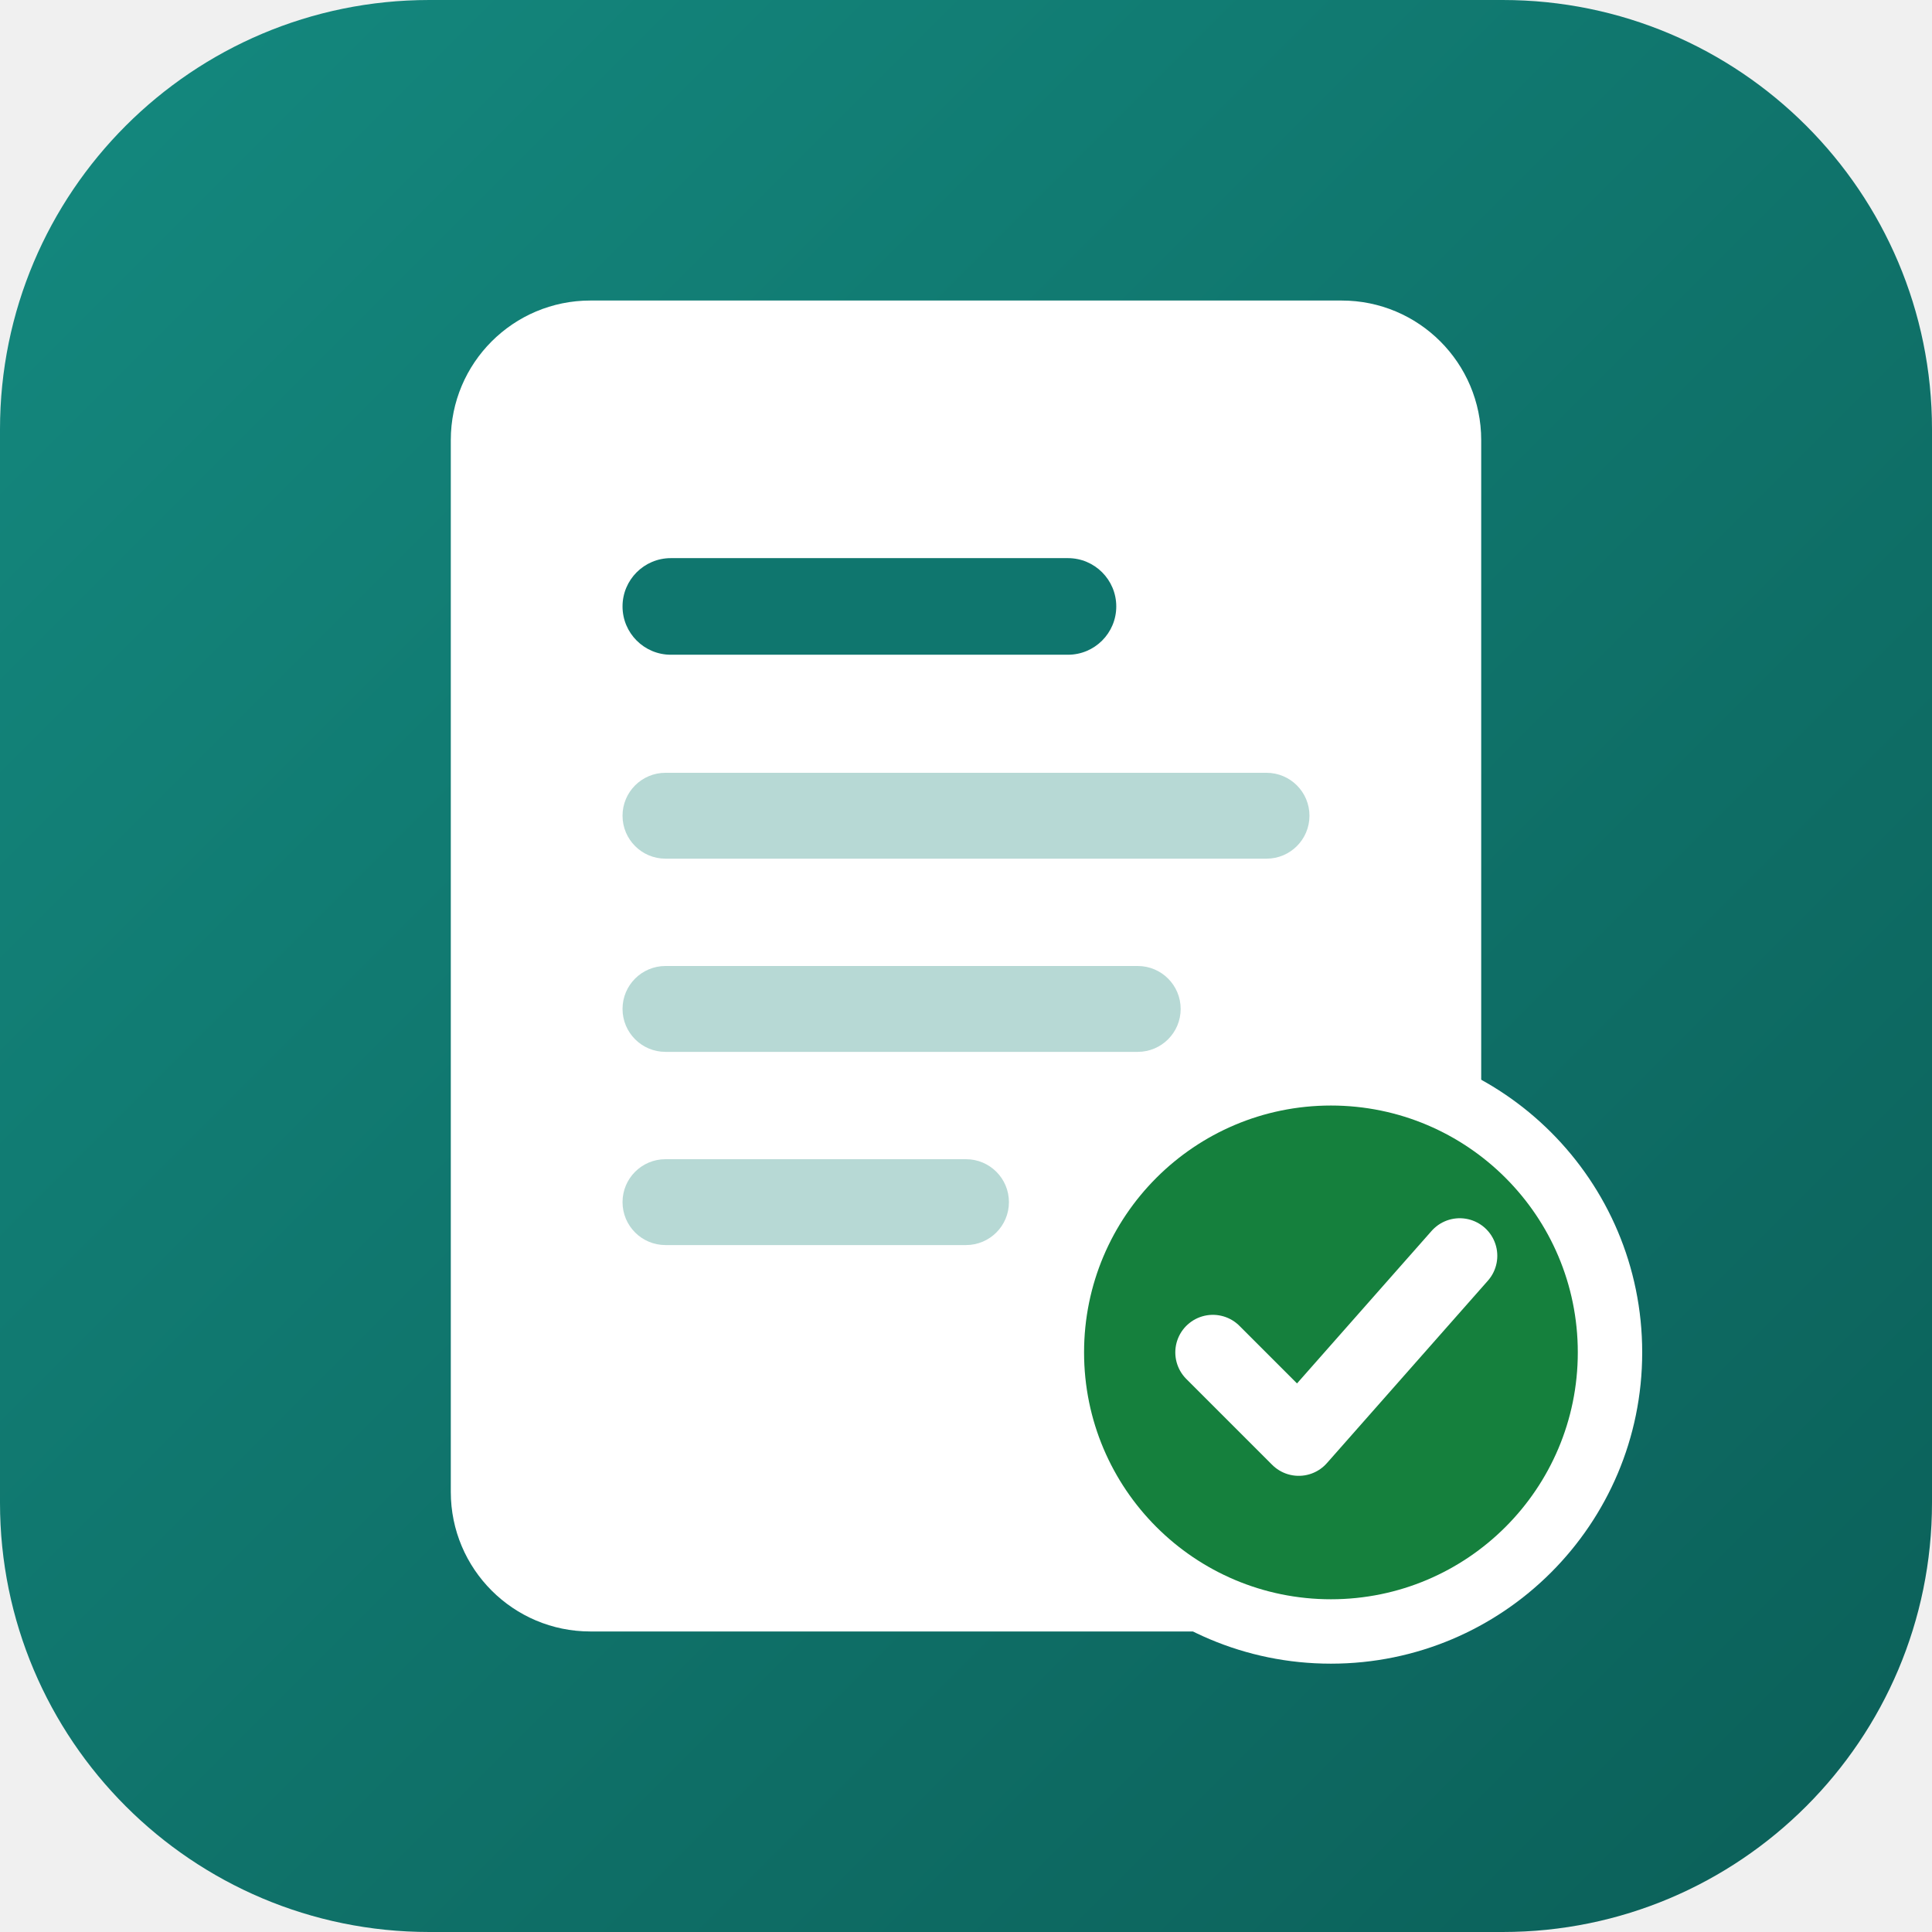
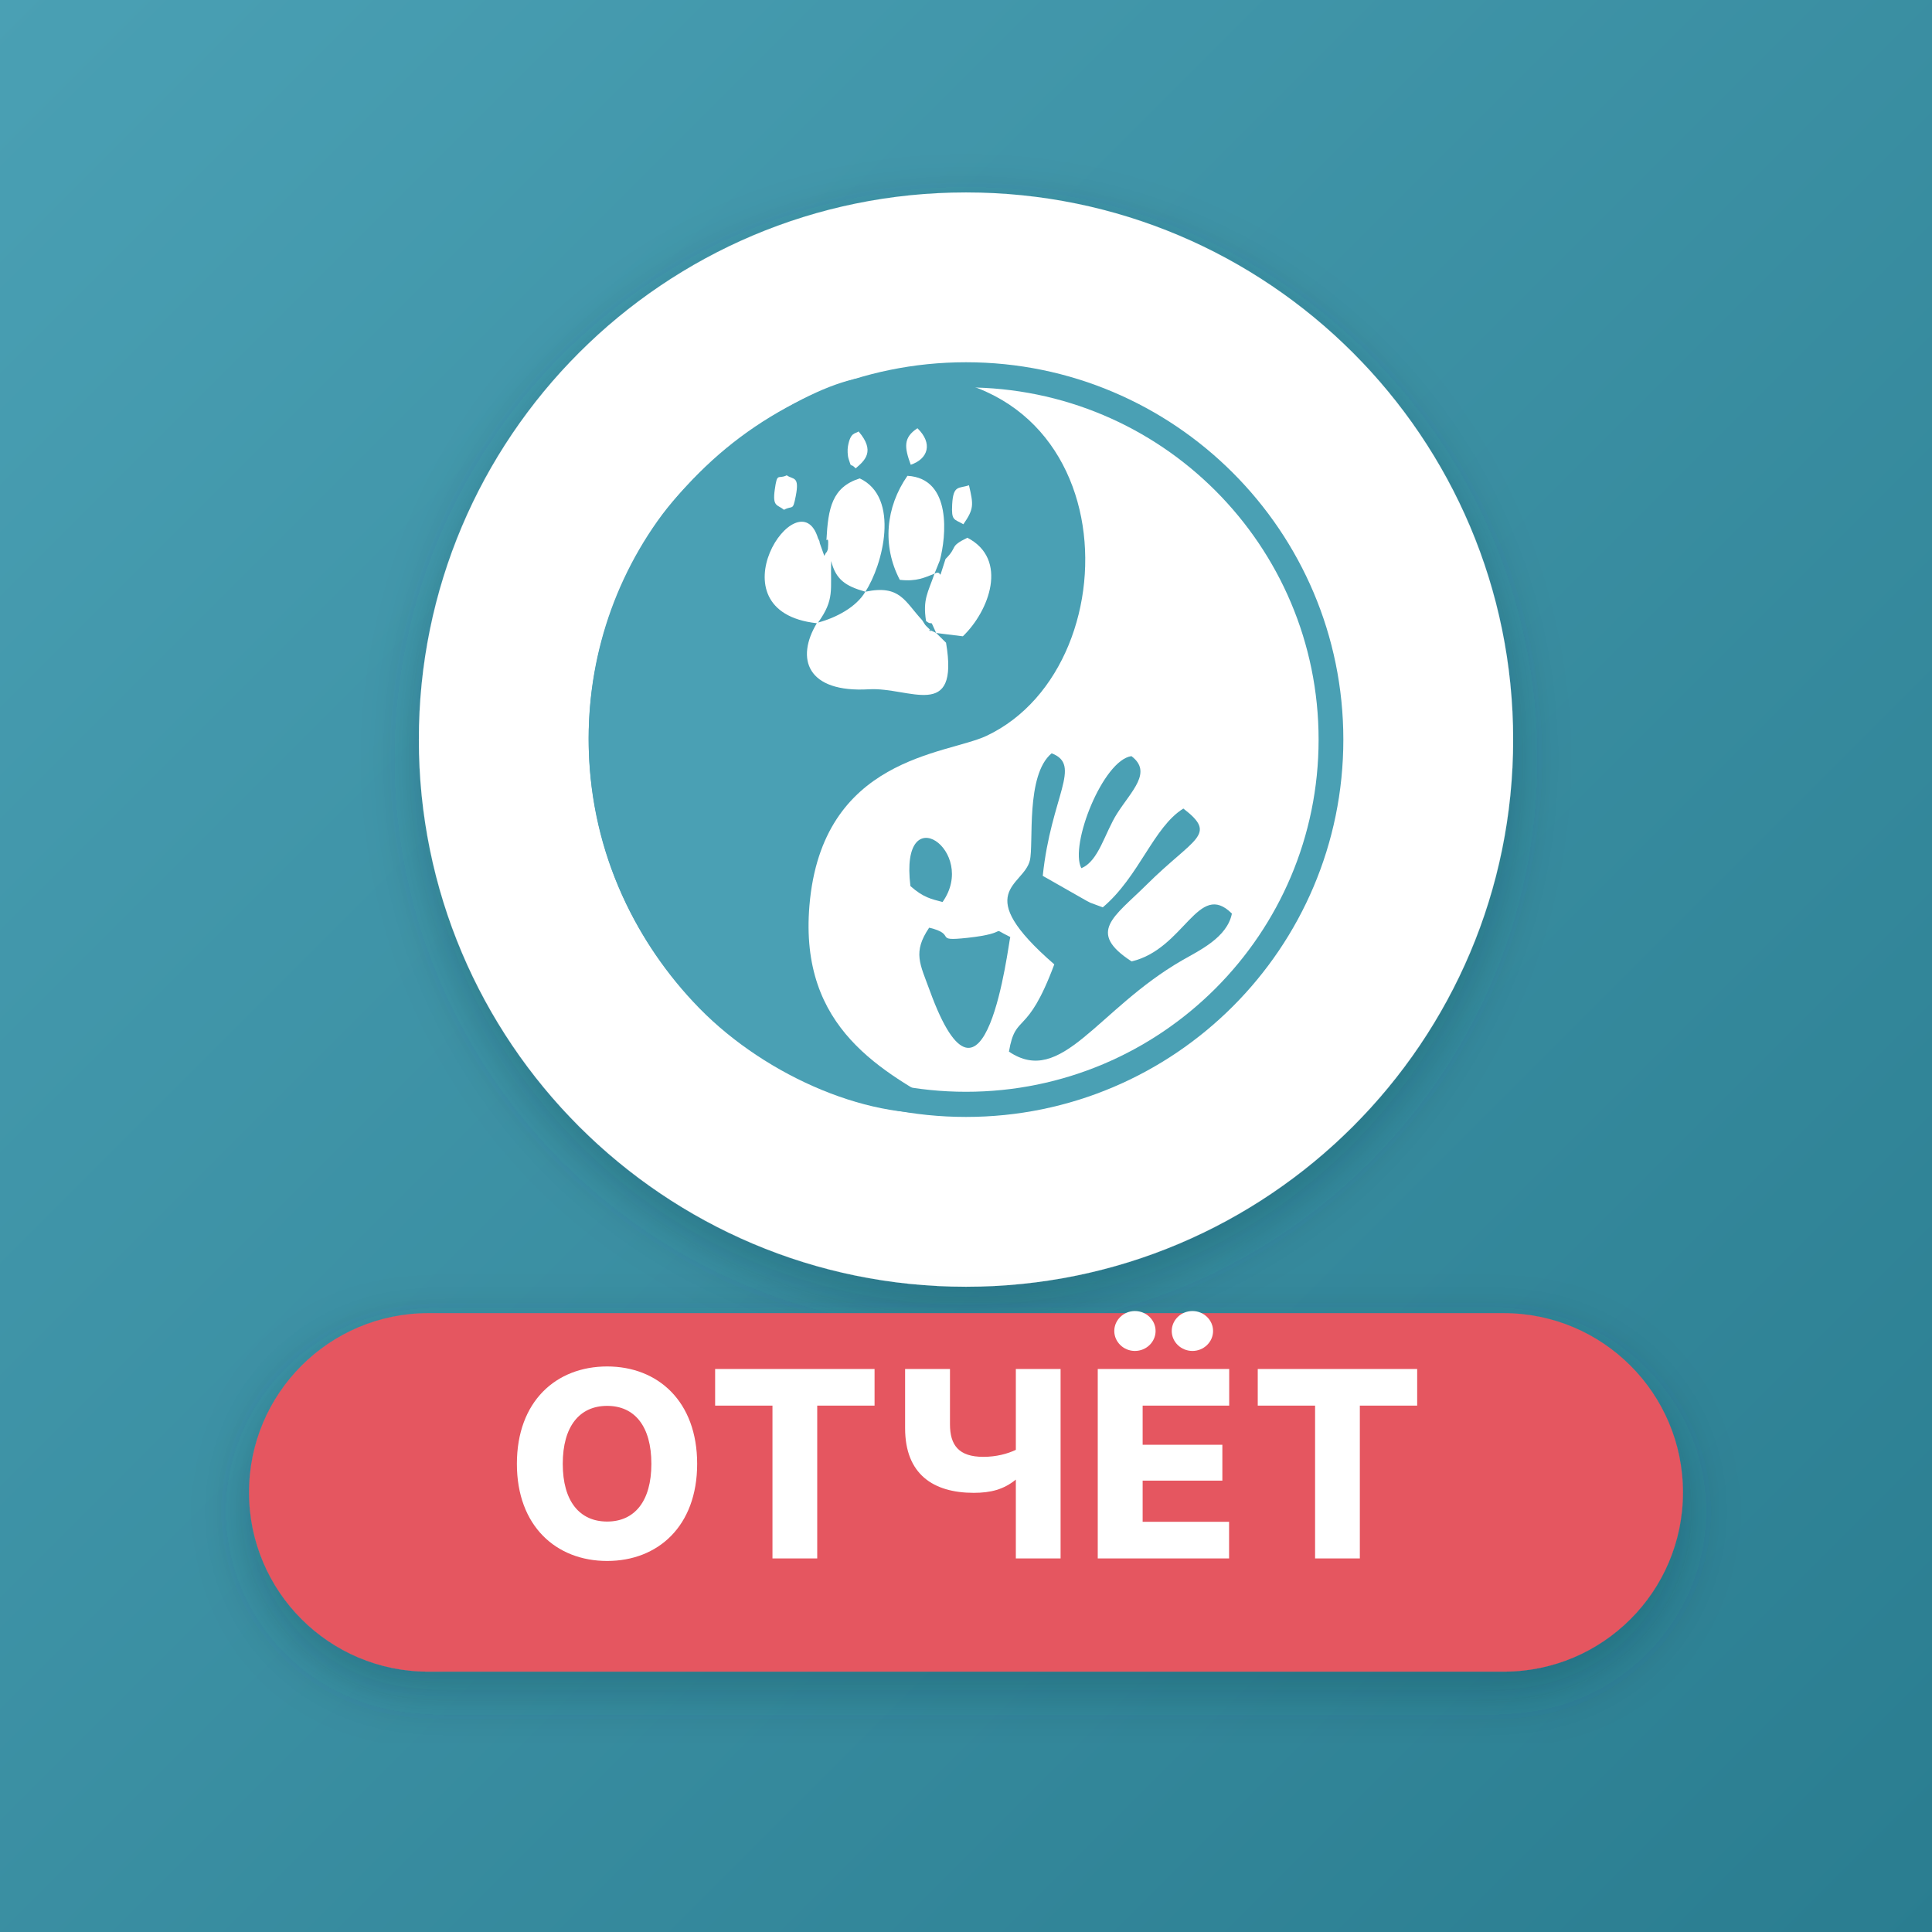
- <svg xmlns="http://www.w3.org/2000/svg" viewBox="0 0 180 180">
+ <svg xmlns="http://www.w3.org/2000/svg" width="1024" height="1024" viewBox="0 0 1024 1024">
  <defs>
    <linearGradient id="g" x1="0" y1="0" x2="1" y2="1">
-       <stop offset="0" stop-color="#14897f" />
-       <stop offset="1" stop-color="#0b5f58" />
+       <stop offset="0" stop-color="#4AA0B4" />
+       <stop offset="1" stop-color="#2A7D90" />
    </linearGradient>
+     <filter id="s" x="-20%" y="-20%" width="140%" height="140%">
+       <feDropShadow dx="0" dy="10" stdDeviation="14" flood-color="#0b3a46" flood-opacity=".28" />
+     </filter>
  </defs>
-   <rect width="180" height="180" rx="40" fill="url(#g)" />
-   <g transform="translate(0.0 0.0) scale(1.0)">
-     <rect x="42" y="28" width="96" height="124" rx="13" fill="#fff" />
-     <rect x="58" y="52" width="46" height="9" rx="4.5" fill="#0f766e" />
-     <rect x="58" y="72" width="64" height="8" rx="4" fill="#b7d9d5" />
-     <rect x="58" y="90" width="52" height="8" rx="4" fill="#b7d9d5" />
-     <rect x="58" y="108" width="36" height="8" rx="4" fill="#b7d9d5" />
-     <circle cx="124" cy="126" r="29" fill="#fff" />
-     <circle cx="124" cy="126" r="23" fill="#15803d" />
-     <path d="M113 126l8 8 15-17" fill="none" stroke="#fff" stroke-width="7" stroke-linecap="round" stroke-linejoin="round" />
+   <rect width="1024" height="1024" fill="url(#g)" />
+   <circle cx="512" cy="392" r="290" fill="#fff" filter="url(#s)" />
+   <g transform="translate(312,192) scale(3.333333)">
+     <path fill-rule="evenodd" clip-rule="evenodd" d="M60 120C93.137 120 120 93.137 120 60C120 26.863 93.137 0 60 0C26.863 0 0 26.863 0 60C0 93.137 26.863 120 60 120ZM116.066 60C116.066 90.866 91.026 116 60 116C28.974 116 3.934 90.866 3.934 60C3.934 29.134 28.974 4 60 4C91.026 4 116.066 29.134 116.066 60Z" fill="#4AA0B4" />
+     <path fill-rule="evenodd" clip-rule="evenodd" d="M57.995 119.109C46.639 112.835 33.467 105.975 35.104 86.404C37.084 62.738 56.889 62.401 63.242 59.413C87.51 47.994 85.597 -2.813 43.978 2.368C35 3.485 18.964 13.915 10.938 25.254C-5.751 48.831 -3.195 81.453 17.598 102.713C28.36 113.718 45.419 120.937 57.995 119.109Z" fill="#4AA0B4" />
+     <path fill-rule="evenodd" clip-rule="evenodd" d="M81.751 86.672L79.773 85.943C79.57 85.841 79.365 85.731 79.144 85.615L72.204 81.666C73.534 68.975 78.508 64.053 73.619 62.18C69.437 65.654 70.806 76.621 70.148 79.243C69.118 83.338 60.679 84.142 74.039 95.742C69.659 107.489 67.918 103.281 66.828 109.613C75.196 115.275 80.85 102.897 94.345 95.112C97.088 93.53 101.521 91.487 102.28 87.666C96.909 82.304 94.768 93.29 86.33 95.27C79.168 90.609 83.531 88.219 88.688 83.104C96.314 75.535 100.073 75.2 94.562 70.965C89.806 73.909 87.548 81.772 81.751 86.672Z" fill="#4AA0B4" />
+     <path fill-rule="evenodd" clip-rule="evenodd" d="M54.144 89.906C51.483 93.839 52.699 95.677 54.237 99.905C63.051 124.132 66.715 92.515 67.039 91.391C63.42 89.639 67.522 90.736 60.174 91.528C54.636 92.124 58.693 90.992 54.144 89.906Z" fill="#4AA0B4" />
+     <path fill-rule="evenodd" clip-rule="evenodd" d="M86.305 62.631C81.803 63.249 76.42 76.766 78.337 80.446C81.098 79.347 82.065 74.821 84.037 71.735C86.333 68.142 89.679 65.175 86.305 62.631Z" fill="#4AA0B4" />
+     <path fill-rule="evenodd" clip-rule="evenodd" d="M56.271 85.826C61.975 77.771 49.386 68.873 51.162 83.29C53.227 85.125 54.481 85.347 56.271 85.826Z" fill="#4AA0B4" />
+     <path fill-rule="evenodd" clip-rule="evenodd" d="M43.995 36.486C42.551 38.964 39.267 40.652 36.477 41.391C39.148 37.676 38.416 36.21 38.561 31.603C39.3 34.523 40.777 35.576 43.995 36.486ZM37.811 28.247C37.887 28.444 38.204 27.471 38.043 29.688C38.037 29.788 37.805 30.351 37.809 30.23C37.812 30.097 37.58 30.603 37.471 30.791L36.75 28.768C36.724 28.366 36.584 28.25 36.475 28.002C33.455 17.963 19.11 39.608 36.279 41.498C32.898 47.111 34.673 52.584 44.57 52C50.995 51.622 58.96 57.184 56.826 44.596L55.252 43.045C52.861 41.847 55.134 43.363 54.197 42.451C53.264 41.541 53.683 41.99 53.03 41.012C50.257 38.032 49.536 35.33 43.995 36.487C46.749 32.303 49.586 21.516 43.106 18.469C38.693 19.855 38.073 23.225 37.811 28.247Z" fill="white" />
+     <path fill-rule="evenodd" clip-rule="evenodd" d="M54.99 33.619L55.841 31.498C56.834 27.827 57.83 18.456 50.688 18.059C47.218 23.041 46.652 29.215 49.476 34.597C52.174 34.903 53.439 34.216 54.99 33.619Z" fill="white" />
+     <path fill-rule="evenodd" clip-rule="evenodd" d="M56.743 31.287C55.315 35.623 56.494 32.812 54.991 33.615C53.954 36.636 53.106 37.676 53.646 41.147C54.924 42.145 54.079 40.419 55.254 43.049L59.497 43.575C63.691 39.563 66.792 31.309 60.215 27.902C57.211 29.395 58.812 29.237 56.743 31.287Z" fill="white" />
+     <path fill-rule="evenodd" clip-rule="evenodd" d="M31.062 23.461C32.451 22.692 32.445 23.759 32.929 21.288C33.569 18.025 32.511 18.712 31.497 17.977C30.105 18.678 29.993 17.387 29.59 20.281C29.207 23.023 30.015 22.603 31.062 23.461Z" fill="white" />
+     <path fill-rule="evenodd" clip-rule="evenodd" d="M59.583 25.761C61.288 23.304 61.194 22.66 60.472 19.559C58.883 20.125 57.971 19.435 57.801 22.607C57.66 25.244 58.1 24.895 59.583 25.761Z" fill="white" />
+     <path fill-rule="evenodd" clip-rule="evenodd" d="M51.213 16.3C54.027 15.341 54.731 12.874 52.28 10.494C49.995 11.982 50.205 13.543 51.213 16.3Z" fill="white" />
+     <path fill-rule="evenodd" clip-rule="evenodd" d="M42.455 16.871C43.924 15.614 45.611 14.144 42.921 11.004C42.405 11.403 41.631 11.061 41.227 13.376C41.131 13.925 41.164 14.836 41.335 15.373C41.88 17.087 41.483 15.838 42.455 16.871Z" fill="white" />
  </g>
+   <g filter="url(#s)">
+     <rect x="132" y="696" width="760" height="190" rx="95" fill="#E55661" />
+   </g>
+   <text x="512" y="826" text-anchor="middle" font-family="Inter, Arial, sans-serif" font-weight="800" font-size="138" letter-spacing="4" fill="#fff">ОТЧЁТ</text>
</svg>
